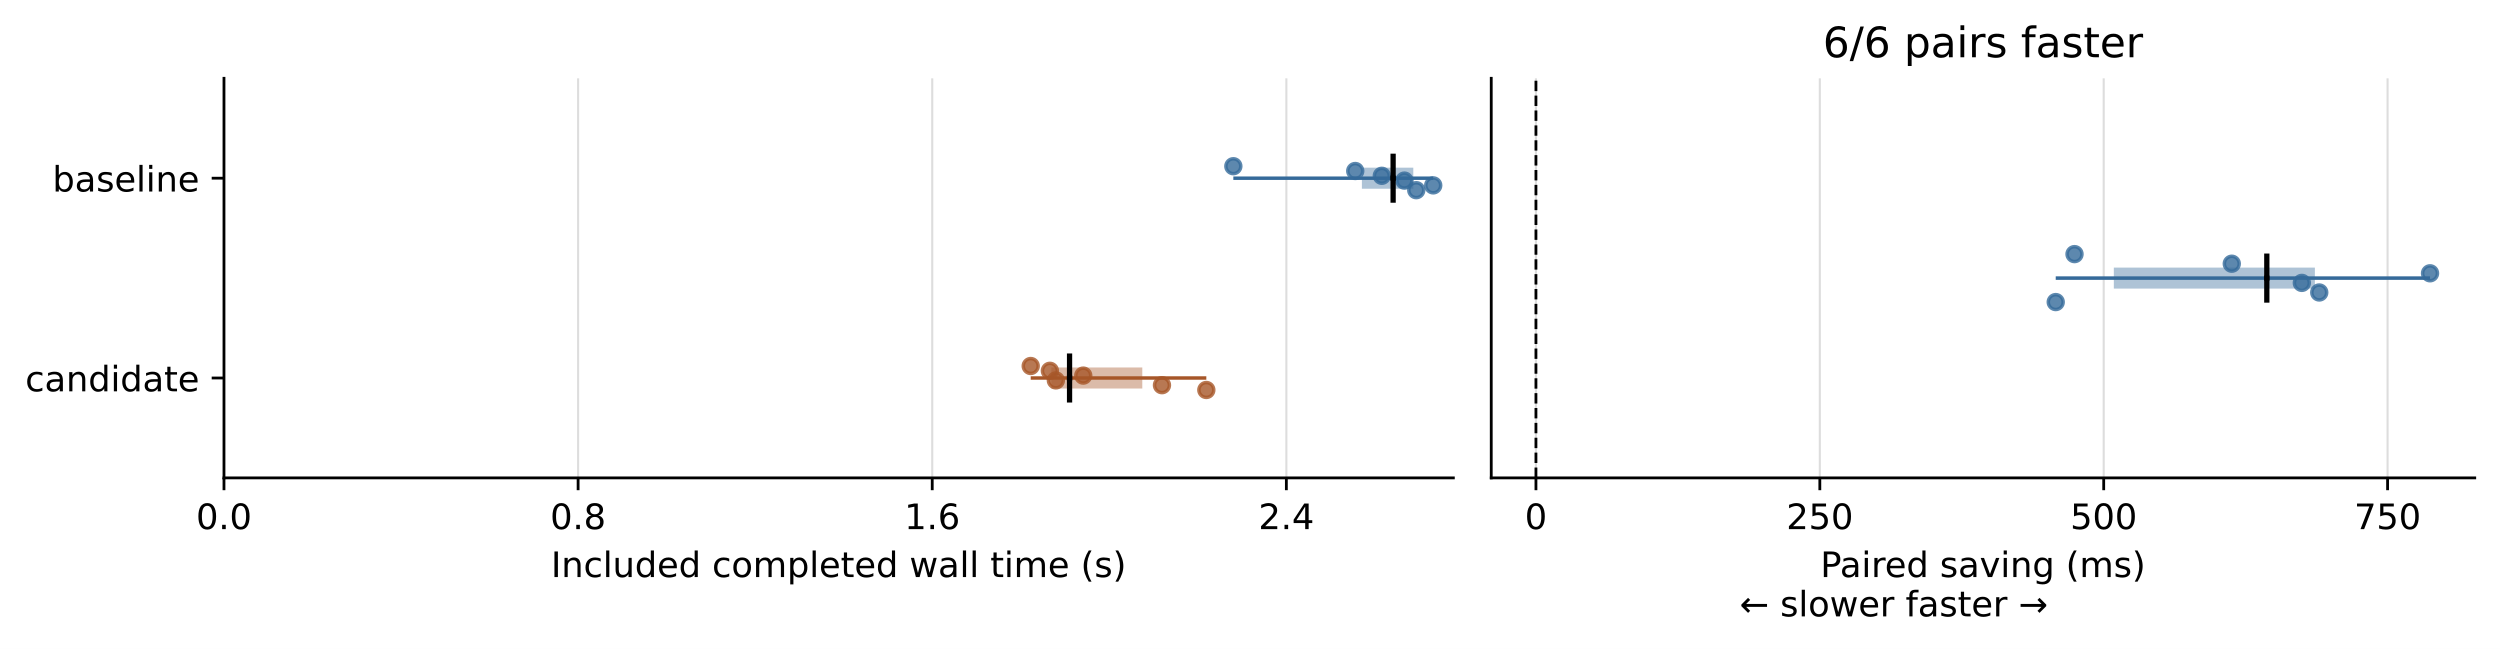
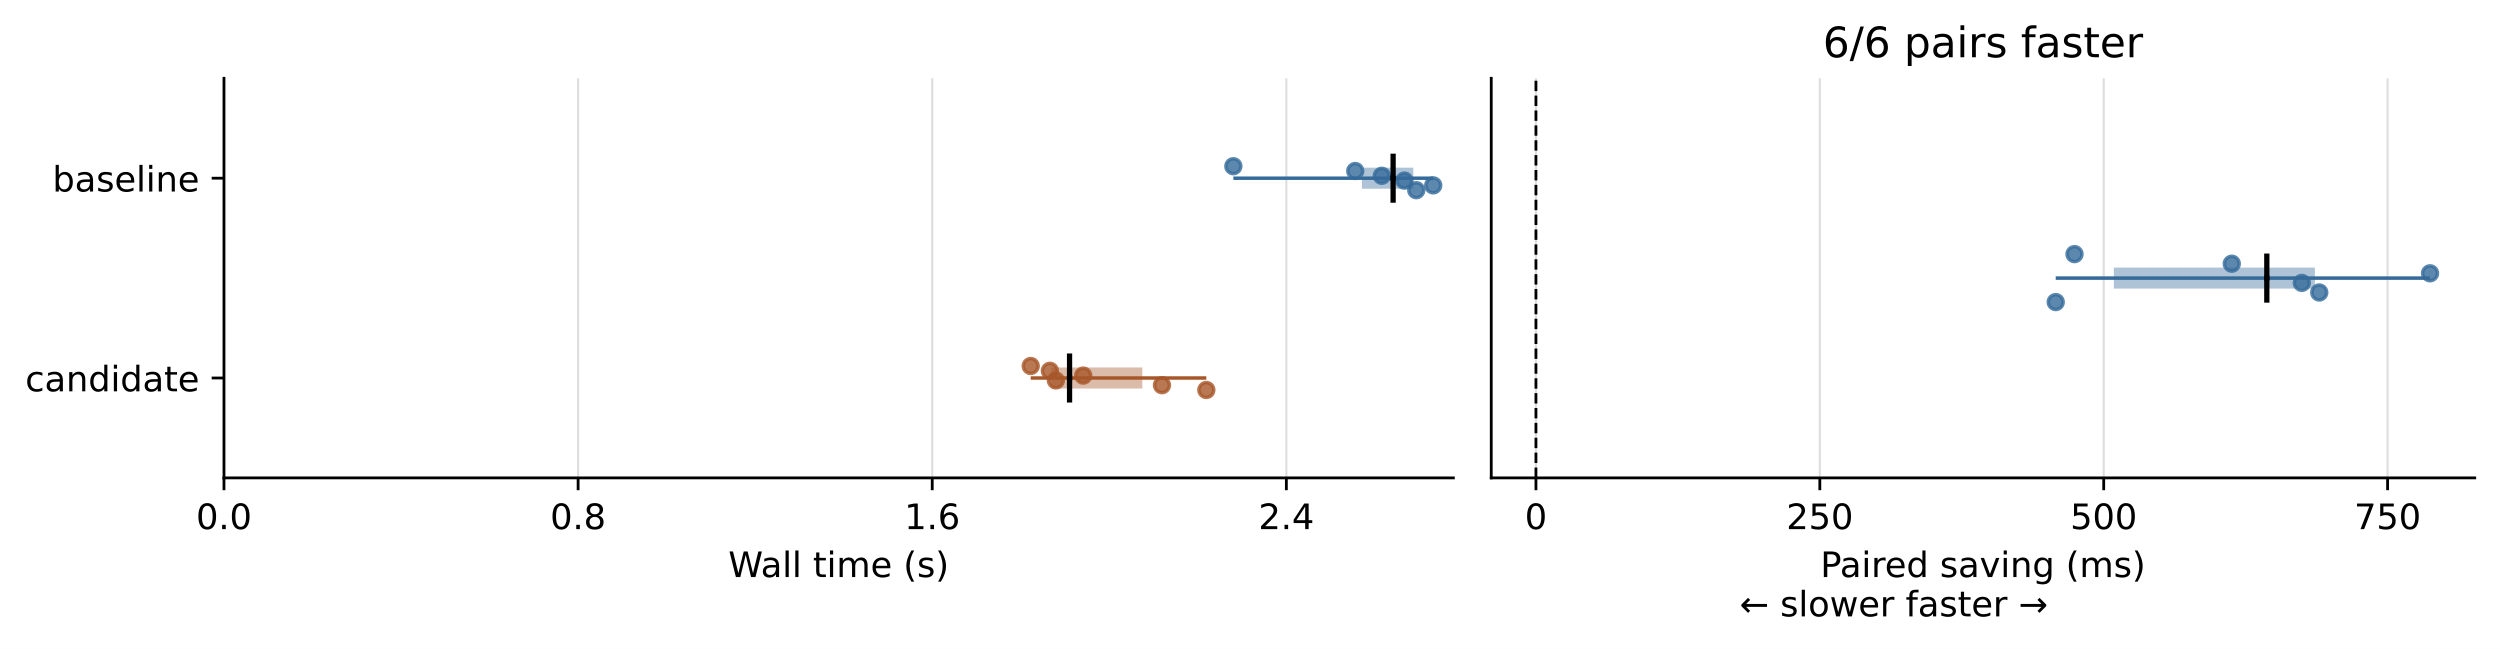
<svg xmlns="http://www.w3.org/2000/svg" xmlns:xlink="http://www.w3.org/1999/xlink" width="712.581pt" height="184.968pt" viewBox="0 0 712.581 184.968" version="1.1">
  <defs>
    <style type="text/css">*{stroke-linejoin: round; stroke-linecap: butt}</style>
  </defs>
  <g id="figure_1">
    <g id="patch_1">
      <path d="M -0 184.968  L 712.581 184.968  L 712.581 0  L -0 0  z " style="fill: #ffffff" />
    </g>
    <g id="axes_1">
      <g id="patch_2">
        <path d="M 63.841 136.214  L 414.252 136.214  L 414.252 22.318  L 63.841 22.318  z " style="fill: #ffffff" />
      </g>
      <g id="matplotlib.axis_1">
        <g id="xtick_1">
          <g id="line2d_1">
-             <path d="M 63.841 136.214  L 63.841 22.318  " clip-path="url(#p0f676d6712)" style="fill: none; stroke: #dddddd; stroke-width: 0.6; stroke-linecap: square" />
+             <path d="M 63.841 136.214  L 63.841 22.318  " clip-path="url(#pfc434a9a9e)" style="fill: none; stroke: #dddddd; stroke-width: 0.6; stroke-linecap: square" />
          </g>
          <g id="line2d_2">
            <defs>
-               <path id="m9b440e69f8" d="M 0 0  L 0 3.5  " style="stroke: #000000; stroke-width: 0.8" />
+               <path id="mbdabd31b02" d="M 0 0  L 0 3.5  " style="stroke: #000000; stroke-width: 0.8" />
            </defs>
            <g>
-               <use xlink:href="#m9b440e69f8" x="63.841" y="136.214" style="stroke: #000000; stroke-width: 0.8" />
+               <use xlink:href="#mbdabd31b02" x="63.841" y="136.214" style="stroke: #000000; stroke-width: 0.8" />
            </g>
          </g>
          <g id="text_1">
            <text style="font-size: 10px; font-family: 'DejaVu Sans', 'Bitstream Vera Sans', 'Computer Modern Sans Serif', 'Lucida Grande', 'Verdana', 'Geneva', 'Lucid', 'Arial', 'Helvetica', 'Avant Garde', sans-serif; text-anchor: middle" x="63.841" y="150.813" transform="rotate(-0 63.84063 150.8126)">0.0</text>
          </g>
        </g>
        <g id="xtick_2">
          <g id="line2d_3">
-             <path d="M 164.779 136.214  L 164.779 22.318  " clip-path="url(#p0f676d6712)" style="fill: none; stroke: #dddddd; stroke-width: 0.6; stroke-linecap: square" />
+             <path d="M 164.779 136.214  L 164.779 22.318  " clip-path="url(#pfc434a9a9e)" style="fill: none; stroke: #dddddd; stroke-width: 0.6; stroke-linecap: square" />
          </g>
          <g id="line2d_4">
            <g>
-               <use xlink:href="#m9b440e69f8" x="164.779" y="136.214" style="stroke: #000000; stroke-width: 0.8" />
+               <use xlink:href="#mbdabd31b02" x="164.779" y="136.214" style="stroke: #000000; stroke-width: 0.8" />
            </g>
          </g>
          <g id="text_2">
            <text style="font-size: 10px; font-family: 'DejaVu Sans', 'Bitstream Vera Sans', 'Computer Modern Sans Serif', 'Lucida Grande', 'Verdana', 'Geneva', 'Lucid', 'Arial', 'Helvetica', 'Avant Garde', sans-serif; text-anchor: middle" x="164.779" y="150.813" transform="rotate(-0 164.7785 150.8126)">0.8</text>
          </g>
        </g>
        <g id="xtick_3">
          <g id="line2d_5">
-             <path d="M 265.716 136.214  L 265.716 22.318  " clip-path="url(#p0f676d6712)" style="fill: none; stroke: #dddddd; stroke-width: 0.6; stroke-linecap: square" />
+             <path d="M 265.716 136.214  L 265.716 22.318  " clip-path="url(#pfc434a9a9e)" style="fill: none; stroke: #dddddd; stroke-width: 0.6; stroke-linecap: square" />
          </g>
          <g id="line2d_6">
            <g>
-               <use xlink:href="#m9b440e69f8" x="265.716" y="136.214" style="stroke: #000000; stroke-width: 0.8" />
+               <use xlink:href="#mbdabd31b02" x="265.716" y="136.214" style="stroke: #000000; stroke-width: 0.8" />
            </g>
          </g>
          <g id="text_3">
            <text style="font-size: 10px; font-family: 'DejaVu Sans', 'Bitstream Vera Sans', 'Computer Modern Sans Serif', 'Lucida Grande', 'Verdana', 'Geneva', 'Lucid', 'Arial', 'Helvetica', 'Avant Garde', sans-serif; text-anchor: middle" x="265.716" y="150.813" transform="rotate(-0 265.7164 150.8126)">1.6</text>
          </g>
        </g>
        <g id="xtick_4">
          <g id="line2d_7">
-             <path d="M 366.654 136.214  L 366.654 22.318  " clip-path="url(#p0f676d6712)" style="fill: none; stroke: #dddddd; stroke-width: 0.6; stroke-linecap: square" />
+             <path d="M 366.654 136.214  L 366.654 22.318  " clip-path="url(#pfc434a9a9e)" style="fill: none; stroke: #dddddd; stroke-width: 0.6; stroke-linecap: square" />
          </g>
          <g id="line2d_8">
            <g>
-               <use xlink:href="#m9b440e69f8" x="366.654" y="136.214" style="stroke: #000000; stroke-width: 0.8" />
+               <use xlink:href="#mbdabd31b02" x="366.654" y="136.214" style="stroke: #000000; stroke-width: 0.8" />
            </g>
          </g>
          <g id="text_4">
            <text style="font-size: 10px; font-family: 'DejaVu Sans', 'Bitstream Vera Sans', 'Computer Modern Sans Serif', 'Lucida Grande', 'Verdana', 'Geneva', 'Lucid', 'Arial', 'Helvetica', 'Avant Garde', sans-serif; text-anchor: middle" x="366.654" y="150.813" transform="rotate(-0 366.6543 150.8126)">2.4</text>
          </g>
        </g>
        <g id="text_5">
-           <text style="font-size: 10px; font-family: 'DejaVu Sans', 'Bitstream Vera Sans', 'Computer Modern Sans Serif', 'Lucida Grande', 'Verdana', 'Geneva', 'Lucid', 'Arial', 'Helvetica', 'Avant Garde', sans-serif; text-anchor: middle" x="239.046" y="164.491" transform="rotate(-0 239.0462 164.4907)">Included completed wall time (s)</text>
+           <text style="font-size: 10px; font-family: 'DejaVu Sans', 'Bitstream Vera Sans', 'Computer Modern Sans Serif', 'Lucida Grande', 'Verdana', 'Geneva', 'Lucid', 'Arial', 'Helvetica', 'Avant Garde', sans-serif; text-anchor: middle" x="239.046" y="164.491" transform="rotate(-0 239.0462 164.4907)">Wall time (s)</text>
        </g>
      </g>
      <g id="matplotlib.axis_2">
        <g id="ytick_1">
          <g id="line2d_9">
            <defs>
-               <path id="m7f3070412b" d="M 0 0  L -3.5 0  " style="stroke: #000000; stroke-width: 0.8" />
+               <path id="m1cb1fbe40a" d="M 0 0  L -3.5 0  " style="stroke: #000000; stroke-width: 0.8" />
            </defs>
            <g>
-               <use xlink:href="#m7f3070412b" x="63.841" y="50.792" style="stroke: #000000; stroke-width: 0.8" />
+               <use xlink:href="#m1cb1fbe40a" x="63.841" y="50.792" style="stroke: #000000; stroke-width: 0.8" />
            </g>
          </g>
          <g id="text_6">
            <text style="font-size: 10px; font-family: 'DejaVu Sans', 'Bitstream Vera Sans', 'Computer Modern Sans Serif', 'Lucida Grande', 'Verdana', 'Geneva', 'Lucid', 'Arial', 'Helvetica', 'Avant Garde', sans-serif; text-anchor: end" x="56.841" y="54.591" transform="rotate(-0 56.84063 54.59134)">baseline</text>
          </g>
        </g>
        <g id="ytick_2">
          <g id="line2d_10">
            <g>
-               <use xlink:href="#m7f3070412b" x="63.841" y="107.74" style="stroke: #000000; stroke-width: 0.8" />
+               <use xlink:href="#m1cb1fbe40a" x="63.841" y="107.74" style="stroke: #000000; stroke-width: 0.8" />
            </g>
          </g>
          <g id="text_7">
            <text style="font-size: 10px; font-family: 'DejaVu Sans', 'Bitstream Vera Sans', 'Computer Modern Sans Serif', 'Lucida Grande', 'Verdana', 'Geneva', 'Lucid', 'Arial', 'Helvetica', 'Avant Garde', sans-serif; text-anchor: end" x="56.841" y="111.539" transform="rotate(-0 56.84063 111.5393)">candidate</text>
          </g>
        </g>
      </g>
      <g id="LineCollection_1">
-         <path d="M 351.541 50.792  L 408.515 50.792  " clip-path="url(#p0f676d6712)" style="fill: none; stroke: #356a9a" />
+         <path d="M 351.541 50.792  L 408.515 50.792  " clip-path="url(#pfc434a9a9e)" style="fill: none; stroke: #356a9a" />
      </g>
      <g id="LineCollection_2">
-         <path d="M 388.18 50.792  L 402.838 50.792  " clip-path="url(#p0f676d6712)" style="fill: none; stroke: #356a9a; stroke-opacity: 0.4; stroke-width: 6" />
+         <path d="M 388.18 50.792  L 402.838 50.792  " clip-path="url(#pfc434a9a9e)" style="fill: none; stroke: #356a9a; stroke-opacity: 0.4; stroke-width: 6" />
      </g>
      <g id="LineCollection_3">
-         <path d="M 293.785 107.74  L 343.841 107.74  " clip-path="url(#p0f676d6712)" style="fill: none; stroke: #a65628" />
+         <path d="M 293.785 107.74  L 343.841 107.74  " clip-path="url(#pfc434a9a9e)" style="fill: none; stroke: #a65628" />
      </g>
      <g id="LineCollection_4">
-         <path d="M 299.676 107.74  L 325.589 107.74  " clip-path="url(#p0f676d6712)" style="fill: none; stroke: #a65628; stroke-opacity: 0.4; stroke-width: 6" />
+         <path d="M 299.676 107.74  L 325.589 107.74  " clip-path="url(#pfc434a9a9e)" style="fill: none; stroke: #a65628; stroke-opacity: 0.4; stroke-width: 6" />
      </g>
      <g id="patch_3">
        <path d="M 63.841 136.214  L 63.841 22.318  " style="fill: none; stroke: #000000; stroke-width: 0.8; stroke-linejoin: miter; stroke-linecap: square" />
      </g>
      <g id="patch_4">
        <path d="M 63.841 136.214  L 414.252 136.214  " style="fill: none; stroke: #000000; stroke-width: 0.8; stroke-linejoin: miter; stroke-linecap: square" />
      </g>
      <g id="PathCollection_1">
        <defs>
-           <path id="m6bdcacf622" d="M 0 2.121  C 0.563 2.121 1.102 1.898 1.5 1.5  C 1.898 1.102 2.121 0.563 2.121 0  C 2.121 -0.563 1.898 -1.102 1.5 -1.5  C 1.102 -1.898 0.563 -2.121 0 -2.121  C -0.563 -2.121 -1.102 -1.898 -1.5 -1.5  C -1.898 -1.102 -2.121 -0.563 -2.121 0  C -2.121 0.563 -1.898 1.102 -1.5 1.5  C -1.102 1.898 -0.563 2.121 0 2.121  z " style="stroke: #356a9a; stroke-opacity: 0.8" />
+           <path id="m267baa1f45" d="M 0 2.121  C 0.563 2.121 1.102 1.898 1.5 1.5  C 1.898 1.102 2.121 0.563 2.121 0  C 2.121 -0.563 1.898 -1.102 1.5 -1.5  C 1.102 -1.898 0.563 -2.121 0 -2.121  C -0.563 -2.121 -1.102 -1.898 -1.5 -1.5  C -1.898 -1.102 -2.121 -0.563 -2.121 0  C -2.121 0.563 -1.898 1.102 -1.5 1.5  C -1.102 1.898 -0.563 2.121 0 2.121  z " style="stroke: #356a9a; stroke-opacity: 0.8" />
        </defs>
-         <g clip-path="url(#p0f676d6712)">
-           <use xlink:href="#m6bdcacf622" x="351.541" y="47.375" style="fill: #356a9a; fill-opacity: 0.8; stroke: #356a9a; stroke-opacity: 0.8" />
-           <use xlink:href="#m6bdcacf622" x="386.286" y="48.742" style="fill: #356a9a; fill-opacity: 0.8; stroke: #356a9a; stroke-opacity: 0.8" />
-           <use xlink:href="#m6bdcacf622" x="393.862" y="50.109" style="fill: #356a9a; fill-opacity: 0.8; stroke: #356a9a; stroke-opacity: 0.8" />
-           <use xlink:href="#m6bdcacf622" x="400.301" y="51.476" style="fill: #356a9a; fill-opacity: 0.8; stroke: #356a9a; stroke-opacity: 0.8" />
-           <use xlink:href="#m6bdcacf622" x="408.515" y="52.842" style="fill: #356a9a; fill-opacity: 0.8; stroke: #356a9a; stroke-opacity: 0.8" />
-           <use xlink:href="#m6bdcacf622" x="403.683" y="54.209" style="fill: #356a9a; fill-opacity: 0.8; stroke: #356a9a; stroke-opacity: 0.8" />
+         <g clip-path="url(#pfc434a9a9e)">
+           <use xlink:href="#m267baa1f45" x="351.541" y="47.375" style="fill: #356a9a; fill-opacity: 0.8; stroke: #356a9a; stroke-opacity: 0.8" />
+           <use xlink:href="#m267baa1f45" x="386.286" y="48.742" style="fill: #356a9a; fill-opacity: 0.8; stroke: #356a9a; stroke-opacity: 0.8" />
+           <use xlink:href="#m267baa1f45" x="393.862" y="50.109" style="fill: #356a9a; fill-opacity: 0.8; stroke: #356a9a; stroke-opacity: 0.8" />
+           <use xlink:href="#m267baa1f45" x="400.301" y="51.476" style="fill: #356a9a; fill-opacity: 0.8; stroke: #356a9a; stroke-opacity: 0.8" />
+           <use xlink:href="#m267baa1f45" x="408.515" y="52.842" style="fill: #356a9a; fill-opacity: 0.8; stroke: #356a9a; stroke-opacity: 0.8" />
+           <use xlink:href="#m267baa1f45" x="403.683" y="54.209" style="fill: #356a9a; fill-opacity: 0.8; stroke: #356a9a; stroke-opacity: 0.8" />
        </g>
      </g>
      <g id="PathCollection_2">
        <defs>
-           <path id="m3b55fffec9" d="M 0 2.121  C 0.563 2.121 1.102 1.898 1.5 1.5  C 1.898 1.102 2.121 0.563 2.121 0  C 2.121 -0.563 1.898 -1.102 1.5 -1.5  C 1.102 -1.898 0.563 -2.121 0 -2.121  C -0.563 -2.121 -1.102 -1.898 -1.5 -1.5  C -1.898 -1.102 -2.121 -0.563 -2.121 0  C -2.121 0.563 -1.898 1.102 -1.5 1.5  C -1.102 1.898 -0.563 2.121 0 2.121  z " style="stroke: #a65628; stroke-opacity: 0.8" />
+           <path id="mbbf387119f" d="M 0 2.121  C 0.563 2.121 1.102 1.898 1.5 1.5  C 1.898 1.102 2.121 0.563 2.121 0  C 2.121 -0.563 1.898 -1.102 1.5 -1.5  C 1.102 -1.898 0.563 -2.121 0 -2.121  C -0.563 -2.121 -1.102 -1.898 -1.5 -1.5  C -1.898 -1.102 -2.121 -0.563 -2.121 0  C -2.121 0.563 -1.898 1.102 -1.5 1.5  C -1.102 1.898 -0.563 2.121 0 2.121  z " style="stroke: #a65628; stroke-opacity: 0.8" />
        </defs>
-         <g clip-path="url(#p0f676d6712)">
-           <use xlink:href="#m3b55fffec9" x="293.785" y="104.323" style="fill: #a65628; fill-opacity: 0.8; stroke: #a65628; stroke-opacity: 0.8" />
-           <use xlink:href="#m3b55fffec9" x="299.25" y="105.69" style="fill: #a65628; fill-opacity: 0.8; stroke: #a65628; stroke-opacity: 0.8" />
-           <use xlink:href="#m3b55fffec9" x="308.761" y="107.057" style="fill: #a65628; fill-opacity: 0.8; stroke: #a65628; stroke-opacity: 0.8" />
-           <use xlink:href="#m3b55fffec9" x="300.955" y="108.424" style="fill: #a65628; fill-opacity: 0.8; stroke: #a65628; stroke-opacity: 0.8" />
-           <use xlink:href="#m3b55fffec9" x="331.198" y="109.79" style="fill: #a65628; fill-opacity: 0.8; stroke: #a65628; stroke-opacity: 0.8" />
-           <use xlink:href="#m3b55fffec9" x="343.841" y="111.157" style="fill: #a65628; fill-opacity: 0.8; stroke: #a65628; stroke-opacity: 0.8" />
+         <g clip-path="url(#pfc434a9a9e)">
+           <use xlink:href="#mbbf387119f" x="293.785" y="104.323" style="fill: #a65628; fill-opacity: 0.8; stroke: #a65628; stroke-opacity: 0.8" />
+           <use xlink:href="#mbbf387119f" x="299.25" y="105.69" style="fill: #a65628; fill-opacity: 0.8; stroke: #a65628; stroke-opacity: 0.8" />
+           <use xlink:href="#mbbf387119f" x="308.761" y="107.057" style="fill: #a65628; fill-opacity: 0.8; stroke: #a65628; stroke-opacity: 0.8" />
+           <use xlink:href="#mbbf387119f" x="300.955" y="108.424" style="fill: #a65628; fill-opacity: 0.8; stroke: #a65628; stroke-opacity: 0.8" />
+           <use xlink:href="#mbbf387119f" x="331.198" y="109.79" style="fill: #a65628; fill-opacity: 0.8; stroke: #a65628; stroke-opacity: 0.8" />
+           <use xlink:href="#mbbf387119f" x="343.841" y="111.157" style="fill: #a65628; fill-opacity: 0.8; stroke: #a65628; stroke-opacity: 0.8" />
        </g>
      </g>
      <g id="line2d_11">
-         <path d="M 397.082 50.792  " clip-path="url(#p0f676d6712)" style="fill: none; stroke: #000000; stroke-width: 1.5; stroke-linecap: square" />
+         <path d="M 397.082 50.792  " clip-path="url(#pfc434a9a9e)" style="fill: none; stroke: #000000; stroke-width: 1.5; stroke-linecap: square" />
        <defs>
-           <path id="m0a2984fed3" d="M 0 7  L 0 -7  " style="stroke: #000000; stroke-width: 1.5" />
+           <path id="m3b100c5bb7" d="M 0 7  L 0 -7  " style="stroke: #000000; stroke-width: 1.5" />
        </defs>
-         <g clip-path="url(#p0f676d6712)">
-           <use xlink:href="#m0a2984fed3" x="397.082" y="50.792" style="stroke: #000000; stroke-width: 1.5" />
+         <g clip-path="url(#pfc434a9a9e)">
+           <use xlink:href="#m3b100c5bb7" x="397.082" y="50.792" style="stroke: #000000; stroke-width: 1.5" />
        </g>
      </g>
      <g id="line2d_12">
-         <path d="M 304.858 107.74  " clip-path="url(#p0f676d6712)" style="fill: none; stroke: #000000; stroke-width: 1.5; stroke-linecap: square" />
-         <g clip-path="url(#p0f676d6712)">
-           <use xlink:href="#m0a2984fed3" x="304.858" y="107.74" style="stroke: #000000; stroke-width: 1.5" />
+         <path d="M 304.858 107.74  " clip-path="url(#pfc434a9a9e)" style="fill: none; stroke: #000000; stroke-width: 1.5; stroke-linecap: square" />
+         <g clip-path="url(#pfc434a9a9e)">
+           <use xlink:href="#m3b100c5bb7" x="304.858" y="107.74" style="stroke: #000000; stroke-width: 1.5" />
        </g>
      </g>
    </g>
    <g id="axes_2">
      <g id="patch_5">
        <path d="M 425.052 136.214  L 705.381 136.214  L 705.381 22.318  L 425.052 22.318  z " style="fill: #ffffff" />
      </g>
      <g id="matplotlib.axis_3">
        <g id="xtick_5">
          <g id="line2d_13">
-             <path d="M 437.794 136.214  L 437.794 22.318  " clip-path="url(#pf1c47133f5)" style="fill: none; stroke: #dddddd; stroke-width: 0.6; stroke-linecap: square" />
+             <path d="M 437.794 136.214  L 437.794 22.318  " clip-path="url(#p383ea664b3)" style="fill: none; stroke: #dddddd; stroke-width: 0.6; stroke-linecap: square" />
          </g>
          <g id="line2d_14">
            <g>
-               <use xlink:href="#m9b440e69f8" x="437.794" y="136.214" style="stroke: #000000; stroke-width: 0.8" />
+               <use xlink:href="#mbdabd31b02" x="437.794" y="136.214" style="stroke: #000000; stroke-width: 0.8" />
            </g>
          </g>
          <g id="text_8">
            <text style="font-size: 10px; font-family: 'DejaVu Sans', 'Bitstream Vera Sans', 'Computer Modern Sans Serif', 'Lucida Grande', 'Verdana', 'Geneva', 'Lucid', 'Arial', 'Helvetica', 'Avant Garde', sans-serif; text-anchor: middle" x="437.794" y="150.813" transform="rotate(-0 437.794 150.8126)">0</text>
          </g>
        </g>
        <g id="xtick_6">
          <g id="line2d_15">
-             <path d="M 518.709 136.214  L 518.709 22.318  " clip-path="url(#pf1c47133f5)" style="fill: none; stroke: #dddddd; stroke-width: 0.6; stroke-linecap: square" />
+             <path d="M 518.709 136.214  L 518.709 22.318  " clip-path="url(#p383ea664b3)" style="fill: none; stroke: #dddddd; stroke-width: 0.6; stroke-linecap: square" />
          </g>
          <g id="line2d_16">
            <g>
-               <use xlink:href="#m9b440e69f8" x="518.709" y="136.214" style="stroke: #000000; stroke-width: 0.8" />
+               <use xlink:href="#mbdabd31b02" x="518.709" y="136.214" style="stroke: #000000; stroke-width: 0.8" />
            </g>
          </g>
          <g id="text_9">
            <text style="font-size: 10px; font-family: 'DejaVu Sans', 'Bitstream Vera Sans', 'Computer Modern Sans Serif', 'Lucida Grande', 'Verdana', 'Geneva', 'Lucid', 'Arial', 'Helvetica', 'Avant Garde', sans-serif; text-anchor: middle" x="518.709" y="150.813" transform="rotate(-0 518.7088 150.8126)">250</text>
          </g>
        </g>
        <g id="xtick_7">
          <g id="line2d_17">
-             <path d="M 599.624 136.214  L 599.624 22.318  " clip-path="url(#pf1c47133f5)" style="fill: none; stroke: #dddddd; stroke-width: 0.6; stroke-linecap: square" />
+             <path d="M 599.624 136.214  L 599.624 22.318  " clip-path="url(#p383ea664b3)" style="fill: none; stroke: #dddddd; stroke-width: 0.6; stroke-linecap: square" />
          </g>
          <g id="line2d_18">
            <g>
-               <use xlink:href="#m9b440e69f8" x="599.624" y="136.214" style="stroke: #000000; stroke-width: 0.8" />
+               <use xlink:href="#mbdabd31b02" x="599.624" y="136.214" style="stroke: #000000; stroke-width: 0.8" />
            </g>
          </g>
          <g id="text_10">
            <text style="font-size: 10px; font-family: 'DejaVu Sans', 'Bitstream Vera Sans', 'Computer Modern Sans Serif', 'Lucida Grande', 'Verdana', 'Geneva', 'Lucid', 'Arial', 'Helvetica', 'Avant Garde', sans-serif; text-anchor: middle" x="599.624" y="150.813" transform="rotate(-0 599.6236 150.8126)">500</text>
          </g>
        </g>
        <g id="xtick_8">
          <g id="line2d_19">
-             <path d="M 680.538 136.214  L 680.538 22.318  " clip-path="url(#pf1c47133f5)" style="fill: none; stroke: #dddddd; stroke-width: 0.6; stroke-linecap: square" />
+             <path d="M 680.538 136.214  L 680.538 22.318  " clip-path="url(#p383ea664b3)" style="fill: none; stroke: #dddddd; stroke-width: 0.6; stroke-linecap: square" />
          </g>
          <g id="line2d_20">
            <g>
-               <use xlink:href="#m9b440e69f8" x="680.538" y="136.214" style="stroke: #000000; stroke-width: 0.8" />
+               <use xlink:href="#mbdabd31b02" x="680.538" y="136.214" style="stroke: #000000; stroke-width: 0.8" />
            </g>
          </g>
          <g id="text_11">
            <text style="font-size: 10px; font-family: 'DejaVu Sans', 'Bitstream Vera Sans', 'Computer Modern Sans Serif', 'Lucida Grande', 'Verdana', 'Geneva', 'Lucid', 'Arial', 'Helvetica', 'Avant Garde', sans-serif; text-anchor: middle" x="680.538" y="150.813" transform="rotate(-0 680.5385 150.8126)">750</text>
          </g>
        </g>
        <g id="text_12">
          <text style="font-size: 10px; font-family: 'DejaVu Sans', 'Bitstream Vera Sans', 'Computer Modern Sans Serif', 'Lucida Grande', 'Verdana', 'Geneva', 'Lucid', 'Arial', 'Helvetica', 'Avant Garde', sans-serif" transform="translate(518.8646 164.4907)">Paired saving (ms)</text>
          <text style="font-size: 10px; font-family: 'DejaVu Sans', 'Bitstream Vera Sans', 'Computer Modern Sans Serif', 'Lucida Grande', 'Verdana', 'Geneva', 'Lucid', 'Arial', 'Helvetica', 'Avant Garde', sans-serif" transform="translate(495.849 175.6885)">← slower                 faster →</text>
        </g>
      </g>
      <g id="matplotlib.axis_4" />
      <g id="LineCollection_5">
-         <path d="M 585.949 79.266  L 692.638 79.266  " clip-path="url(#pf1c47133f5)" style="fill: none; stroke: #356a9a" />
+         <path d="M 585.949 79.266  L 692.638 79.266  " clip-path="url(#p383ea664b3)" style="fill: none; stroke: #356a9a" />
      </g>
      <g id="LineCollection_6">
-         <path d="M 602.51 79.266  L 659.82 79.266  " clip-path="url(#pf1c47133f5)" style="fill: none; stroke: #356a9a; stroke-opacity: 0.4; stroke-width: 6" />
+         <path d="M 602.51 79.266  L 659.82 79.266  " clip-path="url(#p383ea664b3)" style="fill: none; stroke: #356a9a; stroke-opacity: 0.4; stroke-width: 6" />
      </g>
      <g id="line2d_21">
-         <path d="M 437.794 136.214  L 437.794 22.318  " clip-path="url(#pf1c47133f5)" style="fill: none; stroke-dasharray: 2.96,1.28; stroke-dashoffset: 0; stroke: #000000; stroke-width: 0.8" />
+         <path d="M 437.794 136.214  L 437.794 22.318  " clip-path="url(#p383ea664b3)" style="fill: none; stroke-dasharray: 2.96,1.28; stroke-dashoffset: 0; stroke: #000000; stroke-width: 0.8" />
      </g>
      <g id="patch_6">
        <path d="M 425.052 136.214  L 425.052 22.318  " style="fill: none; stroke: #000000; stroke-width: 0.8; stroke-linejoin: miter; stroke-linecap: square" />
      </g>
      <g id="patch_7">
        <path d="M 425.052 136.214  L 705.381 136.214  " style="fill: none; stroke: #000000; stroke-width: 0.8; stroke-linejoin: miter; stroke-linecap: square" />
      </g>
      <g id="PathCollection_3">
-         <g clip-path="url(#pf1c47133f5)">
-           <use xlink:href="#m6bdcacf622" x="585.949" y="86.1" style="fill: #356a9a; fill-opacity: 0.8; stroke: #356a9a; stroke-opacity: 0.8" />
-           <use xlink:href="#m6bdcacf622" x="661.062" y="83.366" style="fill: #356a9a; fill-opacity: 0.8; stroke: #356a9a; stroke-opacity: 0.8" />
-           <use xlink:href="#m6bdcacf622" x="656.096" y="80.633" style="fill: #356a9a; fill-opacity: 0.8; stroke: #356a9a; stroke-opacity: 0.8" />
-           <use xlink:href="#m6bdcacf622" x="692.638" y="77.899" style="fill: #356a9a; fill-opacity: 0.8; stroke: #356a9a; stroke-opacity: 0.8" />
-           <use xlink:href="#m6bdcacf622" x="636.129" y="75.166" style="fill: #356a9a; fill-opacity: 0.8; stroke: #356a9a; stroke-opacity: 0.8" />
-           <use xlink:href="#m6bdcacf622" x="591.303" y="72.432" style="fill: #356a9a; fill-opacity: 0.8; stroke: #356a9a; stroke-opacity: 0.8" />
+         <g clip-path="url(#p383ea664b3)">
+           <use xlink:href="#m267baa1f45" x="585.949" y="86.1" style="fill: #356a9a; fill-opacity: 0.8; stroke: #356a9a; stroke-opacity: 0.8" />
+           <use xlink:href="#m267baa1f45" x="661.062" y="83.366" style="fill: #356a9a; fill-opacity: 0.8; stroke: #356a9a; stroke-opacity: 0.8" />
+           <use xlink:href="#m267baa1f45" x="656.096" y="80.633" style="fill: #356a9a; fill-opacity: 0.8; stroke: #356a9a; stroke-opacity: 0.8" />
+           <use xlink:href="#m267baa1f45" x="692.638" y="77.899" style="fill: #356a9a; fill-opacity: 0.8; stroke: #356a9a; stroke-opacity: 0.8" />
+           <use xlink:href="#m267baa1f45" x="636.129" y="75.166" style="fill: #356a9a; fill-opacity: 0.8; stroke: #356a9a; stroke-opacity: 0.8" />
+           <use xlink:href="#m267baa1f45" x="591.303" y="72.432" style="fill: #356a9a; fill-opacity: 0.8; stroke: #356a9a; stroke-opacity: 0.8" />
        </g>
      </g>
      <g id="text_13">
        <text style="font-size: 12px; font-family: 'DejaVu Sans', 'Bitstream Vera Sans', 'Computer Modern Sans Serif', 'Lucida Grande', 'Verdana', 'Geneva', 'Lucid', 'Arial', 'Helvetica', 'Avant Garde', sans-serif; text-anchor: middle" x="565.216" y="16.318" transform="rotate(-0 565.2162 16.31812)">6/6 pairs faster</text>
      </g>
      <g id="line2d_22">
-         <path d="M 646.113 79.266  " clip-path="url(#pf1c47133f5)" style="fill: none; stroke: #000000; stroke-width: 1.5; stroke-linecap: square" />
-         <g clip-path="url(#pf1c47133f5)">
-           <use xlink:href="#m0a2984fed3" x="646.113" y="79.266" style="stroke: #000000; stroke-width: 1.5" />
+         <path d="M 646.113 79.266  " clip-path="url(#p383ea664b3)" style="fill: none; stroke: #000000; stroke-width: 1.5; stroke-linecap: square" />
+         <g clip-path="url(#p383ea664b3)">
+           <use xlink:href="#m3b100c5bb7" x="646.113" y="79.266" style="stroke: #000000; stroke-width: 1.5" />
        </g>
      </g>
    </g>
  </g>
  <defs>
-     <clipPath id="p0f676d6712">
+     <clipPath id="pfc434a9a9e">
      <rect x="63.841" y="22.318" width="350.411" height="113.896" />
    </clipPath>
-     <clipPath id="pf1c47133f5">
+     <clipPath id="p383ea664b3">
      <rect x="425.052" y="22.318" width="280.329" height="113.896" />
    </clipPath>
  </defs>
</svg>
